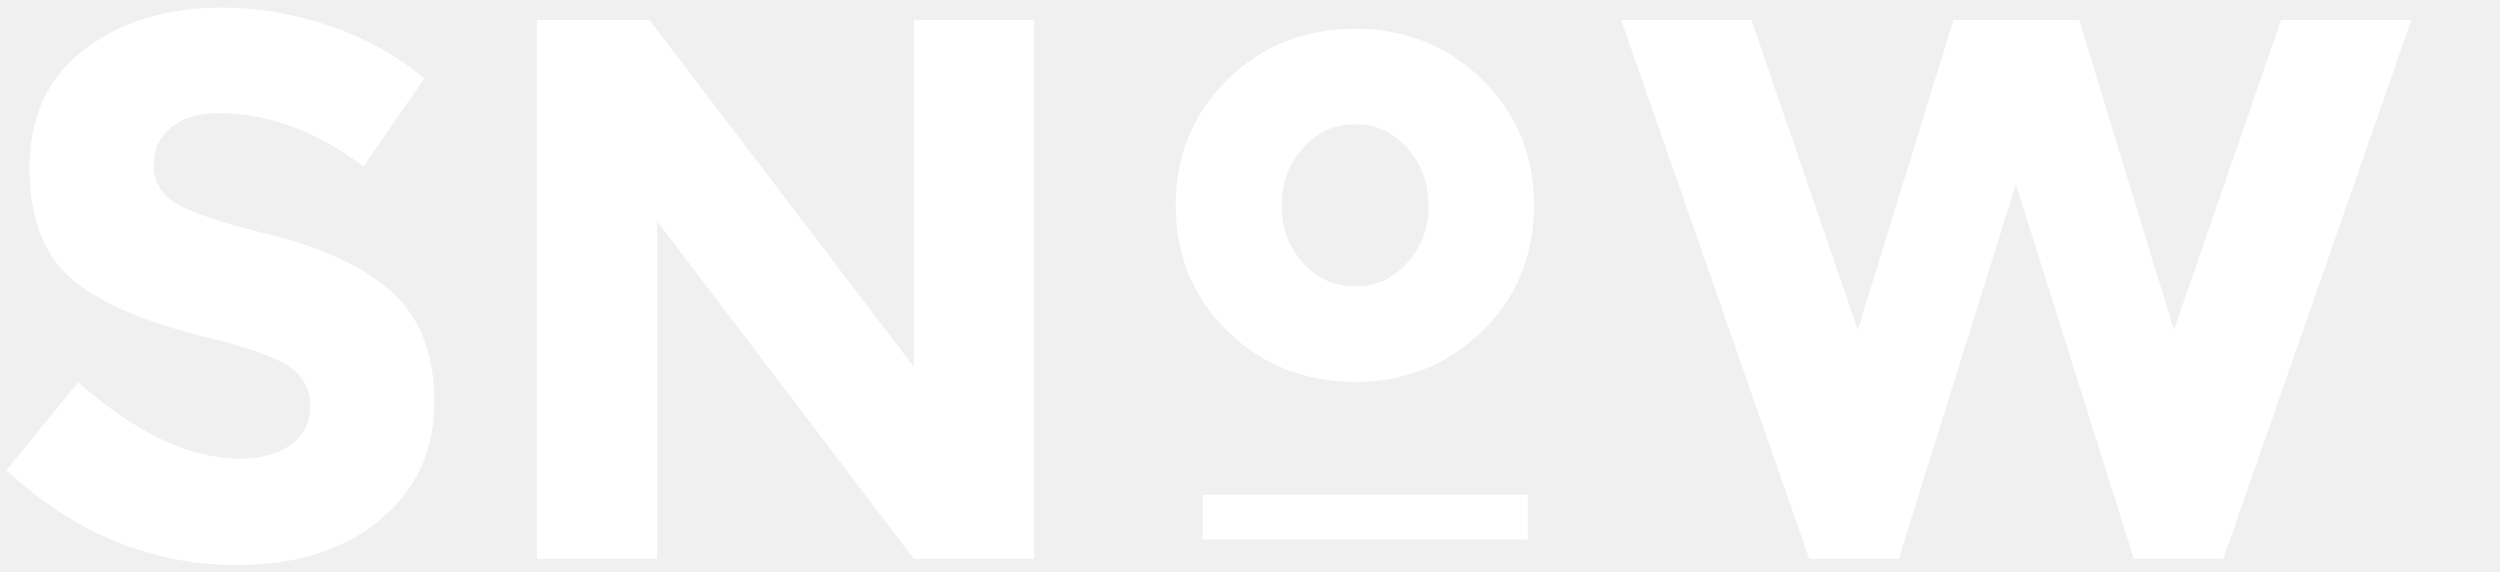
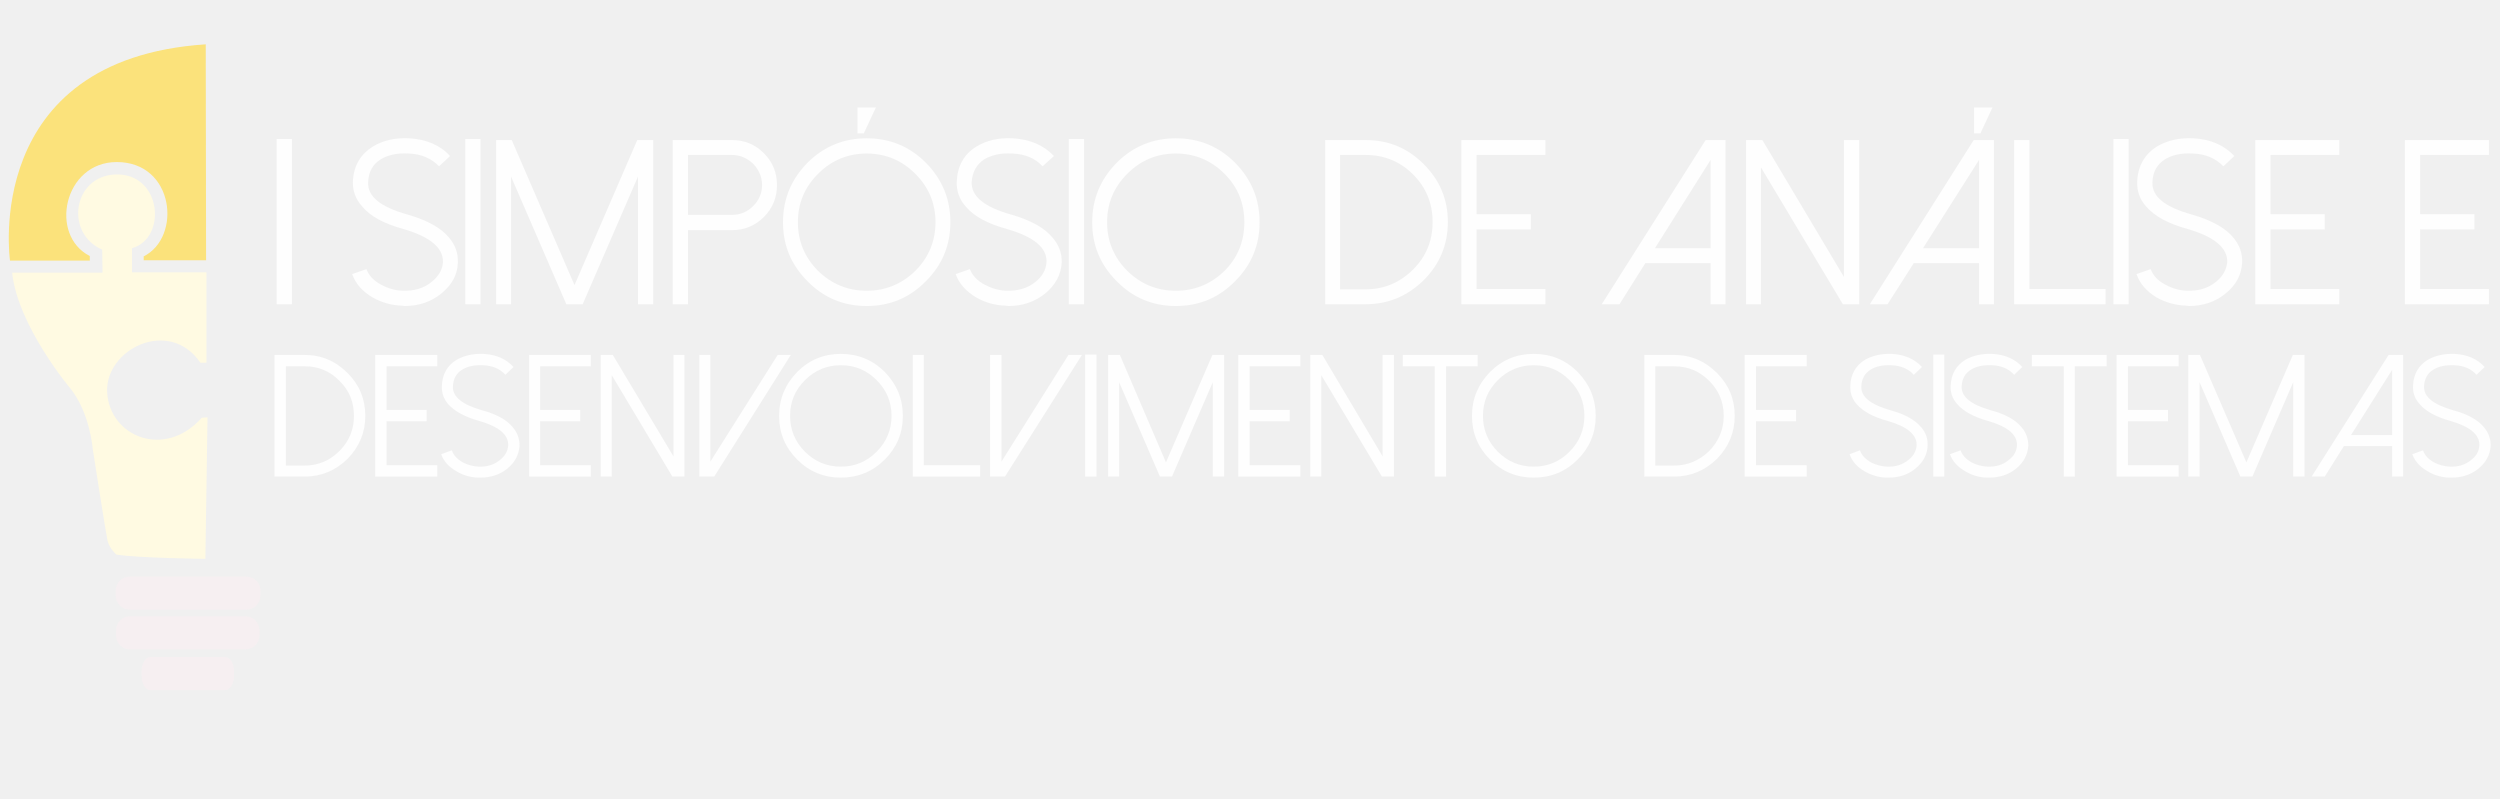
- <svg xmlns="http://www.w3.org/2000/svg" version="1.1" id="Layer_1" x="0px" y="0px" width="140px" height="32px" viewBox="0 0 140 32" enable-background="new 0 0 140 32" xml:space="preserve">
-   <g>
-     <g>
-       <path fill="#FFFFFF" d="M9.577,7.14C8.929,7.673,8.605,8.378,8.605,9.256s0.396,1.575,1.187,2.094    c0.792,0.518,2.619,1.13,5.483,1.835c2.864,0.706,5.088,1.764,6.671,3.173c1.583,1.41,2.375,3.469,2.375,6.174    c0,2.707-1.015,4.901-3.043,6.585c-2.029,1.684-4.7,2.525-8.009,2.525c-4.778,0-9.082-1.771-12.91-5.311l4.015-4.922    c3.253,2.85,6.261,4.273,9.024,4.273c1.237,0,2.209-0.265,2.915-0.798c0.705-0.532,1.057-1.253,1.057-2.159    s-0.374-1.626-1.122-2.159c-0.749-0.531-2.231-1.071-4.447-1.619c-3.512-0.834-6.081-1.921-7.707-3.259    c-1.626-1.338-2.439-3.439-2.439-6.303c0-2.864,1.029-5.073,3.087-6.627c2.058-1.555,4.626-2.332,7.707-2.332    c2.014,0,4.029,0.345,6.044,1.036c2.014,0.691,3.771,1.67,5.268,2.936l-3.411,4.922c-2.62-1.986-5.326-2.979-8.117-2.979    C11.11,6.342,10.224,6.608,9.577,7.14z" />
-       <path fill="#FFFFFF" d="M51.176,1.117h6.736v30.18h-6.736L36.798,12.386v18.911h-6.735V1.117h6.304l14.809,19.43V1.117z" />
-     </g>
-     <g>
-       <g>
-         <path fill="#FFFFFF" d="M104.038,18.475l5.354-17.357h7.037l5.312,17.357l6.001-17.357h7.297l-10.535,30.18h-5.009l-6.604-20.983     l-6.563,20.983h-5.009L90.783,1.117h7.296L104.038,18.475z" />
-       </g>
-       <g>
-         <path fill="#FFFFFF" stroke="#FFFFFF" stroke-width="2" stroke-miterlimit="10" d="M82.297,17.837     c-1.738,1.698-3.881,2.548-6.423,2.548c-2.544,0-4.687-0.85-6.425-2.548c-1.739-1.698-2.609-3.811-2.609-6.338     s0.87-4.64,2.609-6.338c1.739-1.699,3.881-2.548,6.425-2.548c2.542,0,4.685,0.849,6.423,2.548     c1.739,1.698,2.609,3.811,2.609,6.338S84.036,16.139,82.297,17.837z M80.993,11.511c0-1.534-0.492-2.843-1.477-3.926     c-0.985-1.083-2.195-1.625-3.632-1.625c-1.436,0-2.646,0.542-3.629,1.625c-0.985,1.083-1.478,2.392-1.478,3.926     s0.492,2.839,1.478,3.914c0.983,1.075,2.193,1.612,3.629,1.612c1.437,0,2.646-0.538,3.632-1.612     C80.501,14.35,80.993,13.045,80.993,11.511z" />
-       </g>
-       <g>
-         <path fill="#FFFFFF" stroke="#FFFFFF" stroke-miterlimit="10" d="M85.055,28.214v1.501H67.85v-1.501H85.055z" />
-       </g>
-     </g>
+ <svg xmlns="http://www.w3.org/2000/svg" xml:space="preserve" width="70.498mm" height="22.508mm" version="1.1" style="shape-rendering:geometricPrecision; text-rendering:geometricPrecision; image-rendering:optimizeQuality; fill-rule:evenodd; clip-rule:evenodd" viewBox="0 0 7050 2251">
+   <defs>
+     <style type="text/css">
+    
+     .fil0 {fill:#F6EFF1}
+     .fil3 {fill:#FBE27B}
+     .fil2 {fill:#FFFAE2}
+     .fil1 {fill:#FEFEFE;fill-rule:nonzero}
+    
+   </style>
+   </defs>
+   <g id="Camada_x0020_1">
+     <rect class="fil0" x="326" y="1626" width="408.448" height="93.359" rx="40" ry="40" />
+     <rect class="fil0" x="327" y="1738" width="404.559" height="93.359" rx="39" ry="40" />
+     <rect class="fil0" x="399" y="1853" width="260.759" height="93.359" rx="25" ry="40" />
+     <polygon class="fil1" points="780,858 823,858 823,392 780,392 " />
+     <path id="1" class="fil1" d="M1141 863c-3,0 -5,-1 -8,-1 -30,-1 -57,-9 -82,-23 -29,-17 -48,-38 -58,-66l40 -14c7,18 21,33 42,44 18,10 38,16 60,17 33,1 60,-7 82,-25 20,-16 31,-35 32,-56 1,-40 -36,-71 -111,-93 -55,-15 -94,-36 -117,-64 -18,-20 -27,-44 -26,-70 2,-44 21,-77 57,-99 28,-17 62,-25 102,-23 48,3 87,19 115,50l-31 29c-21,-22 -50,-35 -86,-36 -32,-2 -58,4 -78,16 -23,14 -35,36 -36,65 -2,40 35,70 111,91 55,16 94,37 117,65 18,21 26,44 25,71 -1,34 -17,63 -47,87 -28,23 -63,35 -103,35z" />
+     <polygon id="2" class="fil1" points="1312,858 1355,858 1355,392 1312,392 " />
+     <polygon id="3" class="fil1" points="1797,395 1620,804 1443,395 1399,395 1399,858 1441,858 1441,498 1597,858 1643,858 1799,498 1799,858 1842,858 1842,395 " />
+     <path id="4" class="fil1" d="M1940 606l124 0c23,0 43,-8 60,-25 16,-16 25,-36 25,-59 0,-23 -9,-43 -25,-60 -17,-16 -37,-25 -60,-25l-124 0 0 169zm0 252l-43 0 0 -463 167 0c35,0 65,12 90,37 25,25 37,55 37,90 0,35 -12,65 -37,90 -25,25 -55,37 -90,37l-124 0 0 209z" />
+     <path id="5" class="fil1" d="M2444 433c-53,0 -99,19 -137,57 -38,38 -57,83 -57,137 0,53 19,99 57,137 38,37 84,56 137,56 53,0 99,-19 137,-56 38,-38 57,-84 57,-137 0,-54 -19,-99 -57,-137 -38,-38 -84,-57 -137,-57zm0 430c-65,0 -121,-23 -167,-70 -46,-46 -69,-101 -69,-166 0,-66 23,-121 69,-168 46,-46 102,-69 167,-69 65,0 121,23 167,69 46,47 69,102 69,168 0,65 -23,120 -69,166 -46,47 -102,70 -167,70zm-26 -560l0 73 18 0 34 -73 -52 0z" />
+     <path id="6" class="fil1" d="M2844 863c-3,0 -6,-1 -9,-1 -30,-1 -57,-9 -82,-23 -28,-17 -48,-38 -58,-66l40 -14c7,18 21,33 42,44 19,10 39,16 60,17 33,1 61,-7 83,-25 20,-16 30,-35 31,-56 2,-40 -35,-71 -111,-93 -55,-15 -94,-36 -117,-64 -18,-20 -26,-44 -25,-70 2,-44 20,-77 56,-99 28,-17 62,-25 102,-23 48,3 87,19 116,50l-32 29c-20,-22 -49,-35 -86,-36 -31,-2 -57,4 -78,16 -22,14 -34,36 -36,65 -1,40 36,70 111,91 55,16 94,37 117,65 18,21 27,44 26,71 -2,34 -18,63 -47,87 -29,23 -63,35 -103,35z" />
+     <polygon id="7" class="fil1" points="3014,858 3057,858 3057,392 3014,392 " />
+     <path id="8" class="fil1" d="M3316 433c-54,0 -99,19 -137,57 -38,38 -57,83 -57,137 0,53 19,99 57,137 38,37 83,56 137,56 53,0 99,-19 137,-56 38,-38 56,-84 56,-137 0,-54 -18,-99 -56,-137 -38,-38 -84,-57 -137,-57zm0 430c-65,0 -121,-23 -167,-70 -46,-46 -69,-101 -69,-166 0,-66 23,-121 69,-168 46,-46 102,-69 167,-69 65,0 121,23 167,69 46,47 69,102 69,168 0,65 -23,120 -69,166 -46,47 -102,70 -167,70z" />
+     <path id="9" class="fil1" d="M3779 816l72 0c52,0 97,-19 134,-56 37,-37 55,-81 55,-134 0,-52 -18,-97 -55,-134 -37,-37 -82,-55 -134,-55l-72 0 0 379zm-42 42l0 -463 114 0c64,0 118,22 164,68 45,45 68,99 68,163 0,64 -23,119 -68,164 -46,45 -100,68 -164,68l-114 0z" />
+     <polygon id="10" class="fil1" points="4121,395 4121,858 4358,858 4358,815 4164,815 4164,647 4317,647 4317,604 4164,604 4164,437 4358,437 4358,395 " />
+     <path id="11" class="fil1" d="M4810 395l-293 463 50 0 73 -116 184 0 0 116 42 0 0 -463 -56 0zm14 56l0 249 -157 0 157 -249z" />
+     <polygon id="12" class="fil1" points="5200,395 5200,781 4970,395 4924,395 4924,858 4966,858 4966,472 5197,858 5243,858 5243,395 " />
+     <path id="13" class="fil1" d="M5566 395l-293 463 50 0 74 -116 184 0 0 116 42 0 0 -463 -57 0zm15 56l0 249 -158 0 158 -249zm-14 -148l0 73 18 0 34 -73 -52 0z" />
+     <polygon id="14" class="fil1" points="5680,395 5680,858 5938,858 5938,815 5723,815 5723,395 " />
+     <polygon id="15" class="fil1" points="5960,858 6003,858 6003,392 5960,392 " />
+     <path id="16" class="fil1" d="M6173 863c-3,0 -5,-1 -8,-1 -30,-1 -58,-9 -83,-23 -28,-17 -47,-38 -57,-66l40 -14c7,18 20,33 42,44 18,10 38,16 60,17 33,1 60,-7 82,-25 20,-16 30,-35 32,-56 1,-40 -36,-71 -111,-93 -55,-15 -94,-36 -118,-64 -18,-20 -26,-44 -25,-70 2,-44 21,-77 56,-99 29,-17 63,-25 103,-23 48,3 86,19 115,50l-31 29c-21,-22 -50,-35 -86,-36 -32,-2 -58,4 -78,16 -23,14 -35,36 -36,65 -2,40 35,70 111,91 55,16 94,37 117,65 18,21 26,44 25,71 -2,34 -17,63 -47,87 -28,23 -63,35 -103,35z" />
+     <polygon id="17" class="fil1" points="6360,395 6360,858 6597,858 6597,815 6403,815 6403,647 6556,647 6556,604 6403,604 6403,437 6597,437 6597,395 " />
+     <polygon id="18" class="fil1" points="6782,395 6782,858 7019,858 7019,815 6825,815 6825,647 6978,647 6978,604 6825,604 6825,437 7019,437 7019,395 " />
+     <path class="fil1" d="M806 1313l53 0c38,0 71,-14 98,-41 28,-28 41,-61 41,-99 0,-39 -13,-72 -41,-99 -27,-28 -60,-41 -98,-41l-53 0 0 280zm-32 31l0 -343 85 0c47,0 87,17 121,51 33,33 50,73 50,121 0,47 -17,87 -50,121 -34,33 -74,50 -121,50l-85 0z" />
+     <polygon id="1" class="fil1" points="1058,1001 1058,1344 1233,1344 1233,1312 1090,1312 1090,1188 1203,1188 1203,1156 1090,1156 1090,1033 1233,1033 1233,1001 " />
+     <path id="2" class="fil1" d="M1354 1347c-2,0 -4,0 -7,0 -22,-1 -42,-7 -60,-18 -21,-12 -36,-28 -43,-48l30 -11c5,14 15,25 31,34 13,7 28,11 44,12 24,1 44,-5 61,-19 14,-11 22,-25 23,-41 1,-30 -26,-53 -82,-69 -40,-11 -69,-27 -87,-47 -13,-15 -19,-32 -18,-52 1,-32 15,-57 41,-73 21,-12 46,-18 76,-17 36,2 64,14 85,37l-23 22c-15,-17 -36,-26 -64,-27 -23,-1 -42,3 -57,12 -17,10 -26,26 -27,48 -1,29 26,51 82,67 41,11 70,27 87,48 13,15 19,33 19,52 -2,26 -13,47 -35,65 -21,17 -47,25 -76,25z" />
+     <polygon id="3" class="fil1" points="1492,1001 1492,1344 1666,1344 1666,1312 1523,1312 1523,1188 1636,1188 1636,1156 1523,1156 1523,1033 1666,1033 1666,1001 " />
+     <polygon id="4" class="fil1" points="1899,1001 1899,1287 1728,1001 1694,1001 1694,1344 1725,1344 1725,1058 1896,1344 1930,1344 1930,1001 " />
+     <polygon id="5" class="fil1" points="2193,1001 2003,1302 2003,1001 1972,1001 1972,1344 2014,1344 2230,1001 " />
+     <path id="6" class="fil1" d="M2371 1030c-39,0 -73,14 -101,42 -28,28 -42,61 -42,101 0,39 14,73 42,101 28,28 62,42 101,42 40,0 73,-14 101,-42 28,-28 42,-62 42,-101 0,-40 -14,-73 -42,-101 -28,-28 -61,-42 -101,-42zm0 317c-48,0 -89,-17 -123,-51 -34,-34 -51,-75 -51,-123 0,-48 17,-89 51,-124 34,-34 75,-51 123,-51 48,0 90,17 124,51 34,35 51,76 51,124 0,48 -17,89 -51,123 -34,34 -76,51 -124,51z" />
+     <polygon id="7" class="fil1" points="2574,1001 2574,1344 2764,1344 2764,1312 2605,1312 2605,1001 " />
+     <polygon id="8" class="fil1" points="3013,1001 2824,1302 2824,1001 2792,1001 2792,1344 2834,1344 3051,1001 " />
+     <polygon id="9" class="fil1" points="3060,1344 3092,1344 3092,1000 3060,1000 " />
+     <polygon id="10" class="fil1" points="3419,1001 3288,1304 3158,1001 3125,1001 3125,1344 3156,1344 3156,1078 3271,1344 3305,1344 3420,1078 3420,1344 3452,1344 3452,1001 " />
+     <polygon id="11" class="fil1" points="3492,1001 3492,1344 3667,1344 3667,1312 3524,1312 3524,1188 3637,1188 3637,1156 3524,1156 3524,1033 3667,1033 3667,1001 " />
+     <polygon id="12" class="fil1" points="3899,1001 3899,1287 3729,1001 3695,1001 3695,1344 3726,1344 3726,1058 3897,1344 3931,1344 3931,1001 " />
+     <polygon id="13" class="fil1" points="3956,1001 3956,1033 4046,1033 4046,1344 4078,1344 4078,1033 4167,1033 4167,1001 " />
+     <path id="14" class="fil1" d="M4325 1030c-39,0 -73,14 -101,42 -28,28 -42,61 -42,101 0,39 14,73 42,101 28,28 62,42 101,42 40,0 73,-14 101,-42 28,-28 42,-62 42,-101 0,-40 -14,-73 -42,-101 -28,-28 -61,-42 -101,-42zm0 317c-48,0 -89,-17 -123,-51 -34,-34 -51,-75 -51,-123 0,-48 17,-89 51,-124 34,-34 75,-51 123,-51 49,0 90,17 124,51 34,35 51,76 51,124 0,48 -17,89 -51,123 -34,34 -75,51 -124,51z" />
+     <path id="15" class="fil1" d="M4668 1313l53 0c38,0 71,-14 99,-41 27,-28 41,-61 41,-99 0,-39 -14,-72 -41,-99 -28,-28 -61,-41 -99,-41l-53 0 0 280zm-31 31l0 -343 84 0c47,0 87,17 121,51 33,33 50,73 50,121 0,47 -17,87 -50,121 -34,33 -74,50 -121,50l-84 0z" />
+     <polygon id="16" class="fil1" points="4920,1001 4920,1344 5095,1344 5095,1312 4952,1312 4952,1188 5065,1188 5065,1156 4952,1156 4952,1033 5095,1033 5095,1001 " />
+     <path id="17" class="fil1" d="M5325 1347c-2,0 -4,0 -6,0 -22,-1 -42,-7 -61,-18 -21,-12 -35,-28 -42,-48l29 -11c5,14 16,25 31,34 14,7 29,11 45,12 24,1 44,-5 61,-19 14,-11 22,-25 23,-41 1,-30 -26,-53 -82,-69 -41,-11 -69,-27 -87,-47 -13,-15 -19,-32 -18,-52 1,-32 15,-57 41,-73 21,-12 46,-18 76,-17 35,2 64,14 85,37l-23 22c-15,-17 -37,-26 -64,-27 -23,-1 -42,3 -57,12 -17,10 -26,26 -27,48 -1,29 26,51 82,67 41,11 69,27 87,48 13,15 19,33 18,52 -1,26 -13,47 -35,65 -21,17 -46,25 -76,25z" />
+     <polygon id="18" class="fil1" points="5452,1344 5483,1344 5483,1000 5452,1000 " />
+     <path id="19" class="fil1" d="M5609 1347c-2,0 -4,0 -7,0 -22,-1 -42,-7 -60,-18 -21,-12 -36,-28 -43,-48l30 -11c5,14 15,25 31,34 13,7 28,11 44,12 24,1 45,-5 61,-19 15,-11 22,-25 23,-41 1,-30 -26,-53 -82,-69 -40,-11 -69,-27 -86,-47 -14,-15 -20,-32 -19,-52 1,-32 15,-57 41,-73 21,-12 46,-18 76,-17 36,2 64,14 85,37l-23 22c-15,-17 -36,-26 -63,-27 -24,-1 -43,3 -58,12 -17,10 -26,26 -27,48 -1,29 26,51 82,67 41,11 70,27 87,48 13,15 19,33 19,52 -2,26 -13,47 -35,65 -21,17 -47,25 -76,25z" />
+     <polygon id="20" class="fil1" points="5730,1001 5730,1033 5820,1033 5820,1344 5851,1344 5851,1033 5941,1033 5941,1001 " />
+     <polygon id="21" class="fil1" points="5969,1001 5969,1344 6144,1344 6144,1312 6001,1312 6001,1188 6114,1188 6114,1156 6001,1156 6001,1033 6144,1033 6144,1001 " />
+     <polygon id="22" class="fil1" points="6466,1001 6335,1304 6204,1001 6171,1001 6171,1344 6203,1344 6203,1078 6318,1344 6352,1344 6467,1078 6467,1344 6499,1344 6499,1001 " />
+     <path id="23" class="fil1" d="M6736 1001l-217 343 37 0 54 -86 136 0 0 86 31 0 0 -343 -41 0zm10 42l0 184 -116 0 116 -184z" />
+     <path id="24" class="fil1" d="M6913 1347c-2,0 -4,0 -7,0 -22,-1 -42,-7 -60,-18 -21,-12 -36,-28 -43,-48l30 -11c5,14 15,25 31,34 13,7 28,11 44,12 24,1 45,-5 61,-19 15,-11 22,-25 23,-41 1,-30 -26,-53 -82,-69 -40,-11 -69,-27 -86,-47 -14,-15 -20,-32 -19,-52 1,-32 15,-57 41,-73 21,-12 46,-18 76,-17 36,2 64,14 85,37l-23 22c-15,-17 -36,-26 -63,-27 -24,-1 -43,3 -58,12 -17,10 -26,26 -27,48 -1,29 26,51 82,67 41,11 70,27 87,48 13,15 19,33 19,52 -2,26 -13,47 -35,65 -21,17 -47,25 -76,25z" />
+     <path class="fil2" d="M579 1576c0,0 -189,-2 -251,-12 0,0 -19,-16 -25,-39 -5,-23 -42,-261 -42,-261 0,0 -8,-102 -64,-170 0,0 -147,-175 -163,-325l255 0 -1 -65c-107,-47 -82,-208 38,-212 130,-4 146,180 46,208l0 68 210 0 0 255 -17 0c-88,-129 -270,-38 -263,84 7,124 162,189 267,71l16 -1 -6 399z" />
+     <path class="fil3" d="M253 735l-225 0c0,0 -82,-568 552,-610l1 609 -176 0 0 -11c108,-54 87,-266 -76,-266 -149,0 -192,206 -76,265l0 13z" />
  </g>
</svg>
